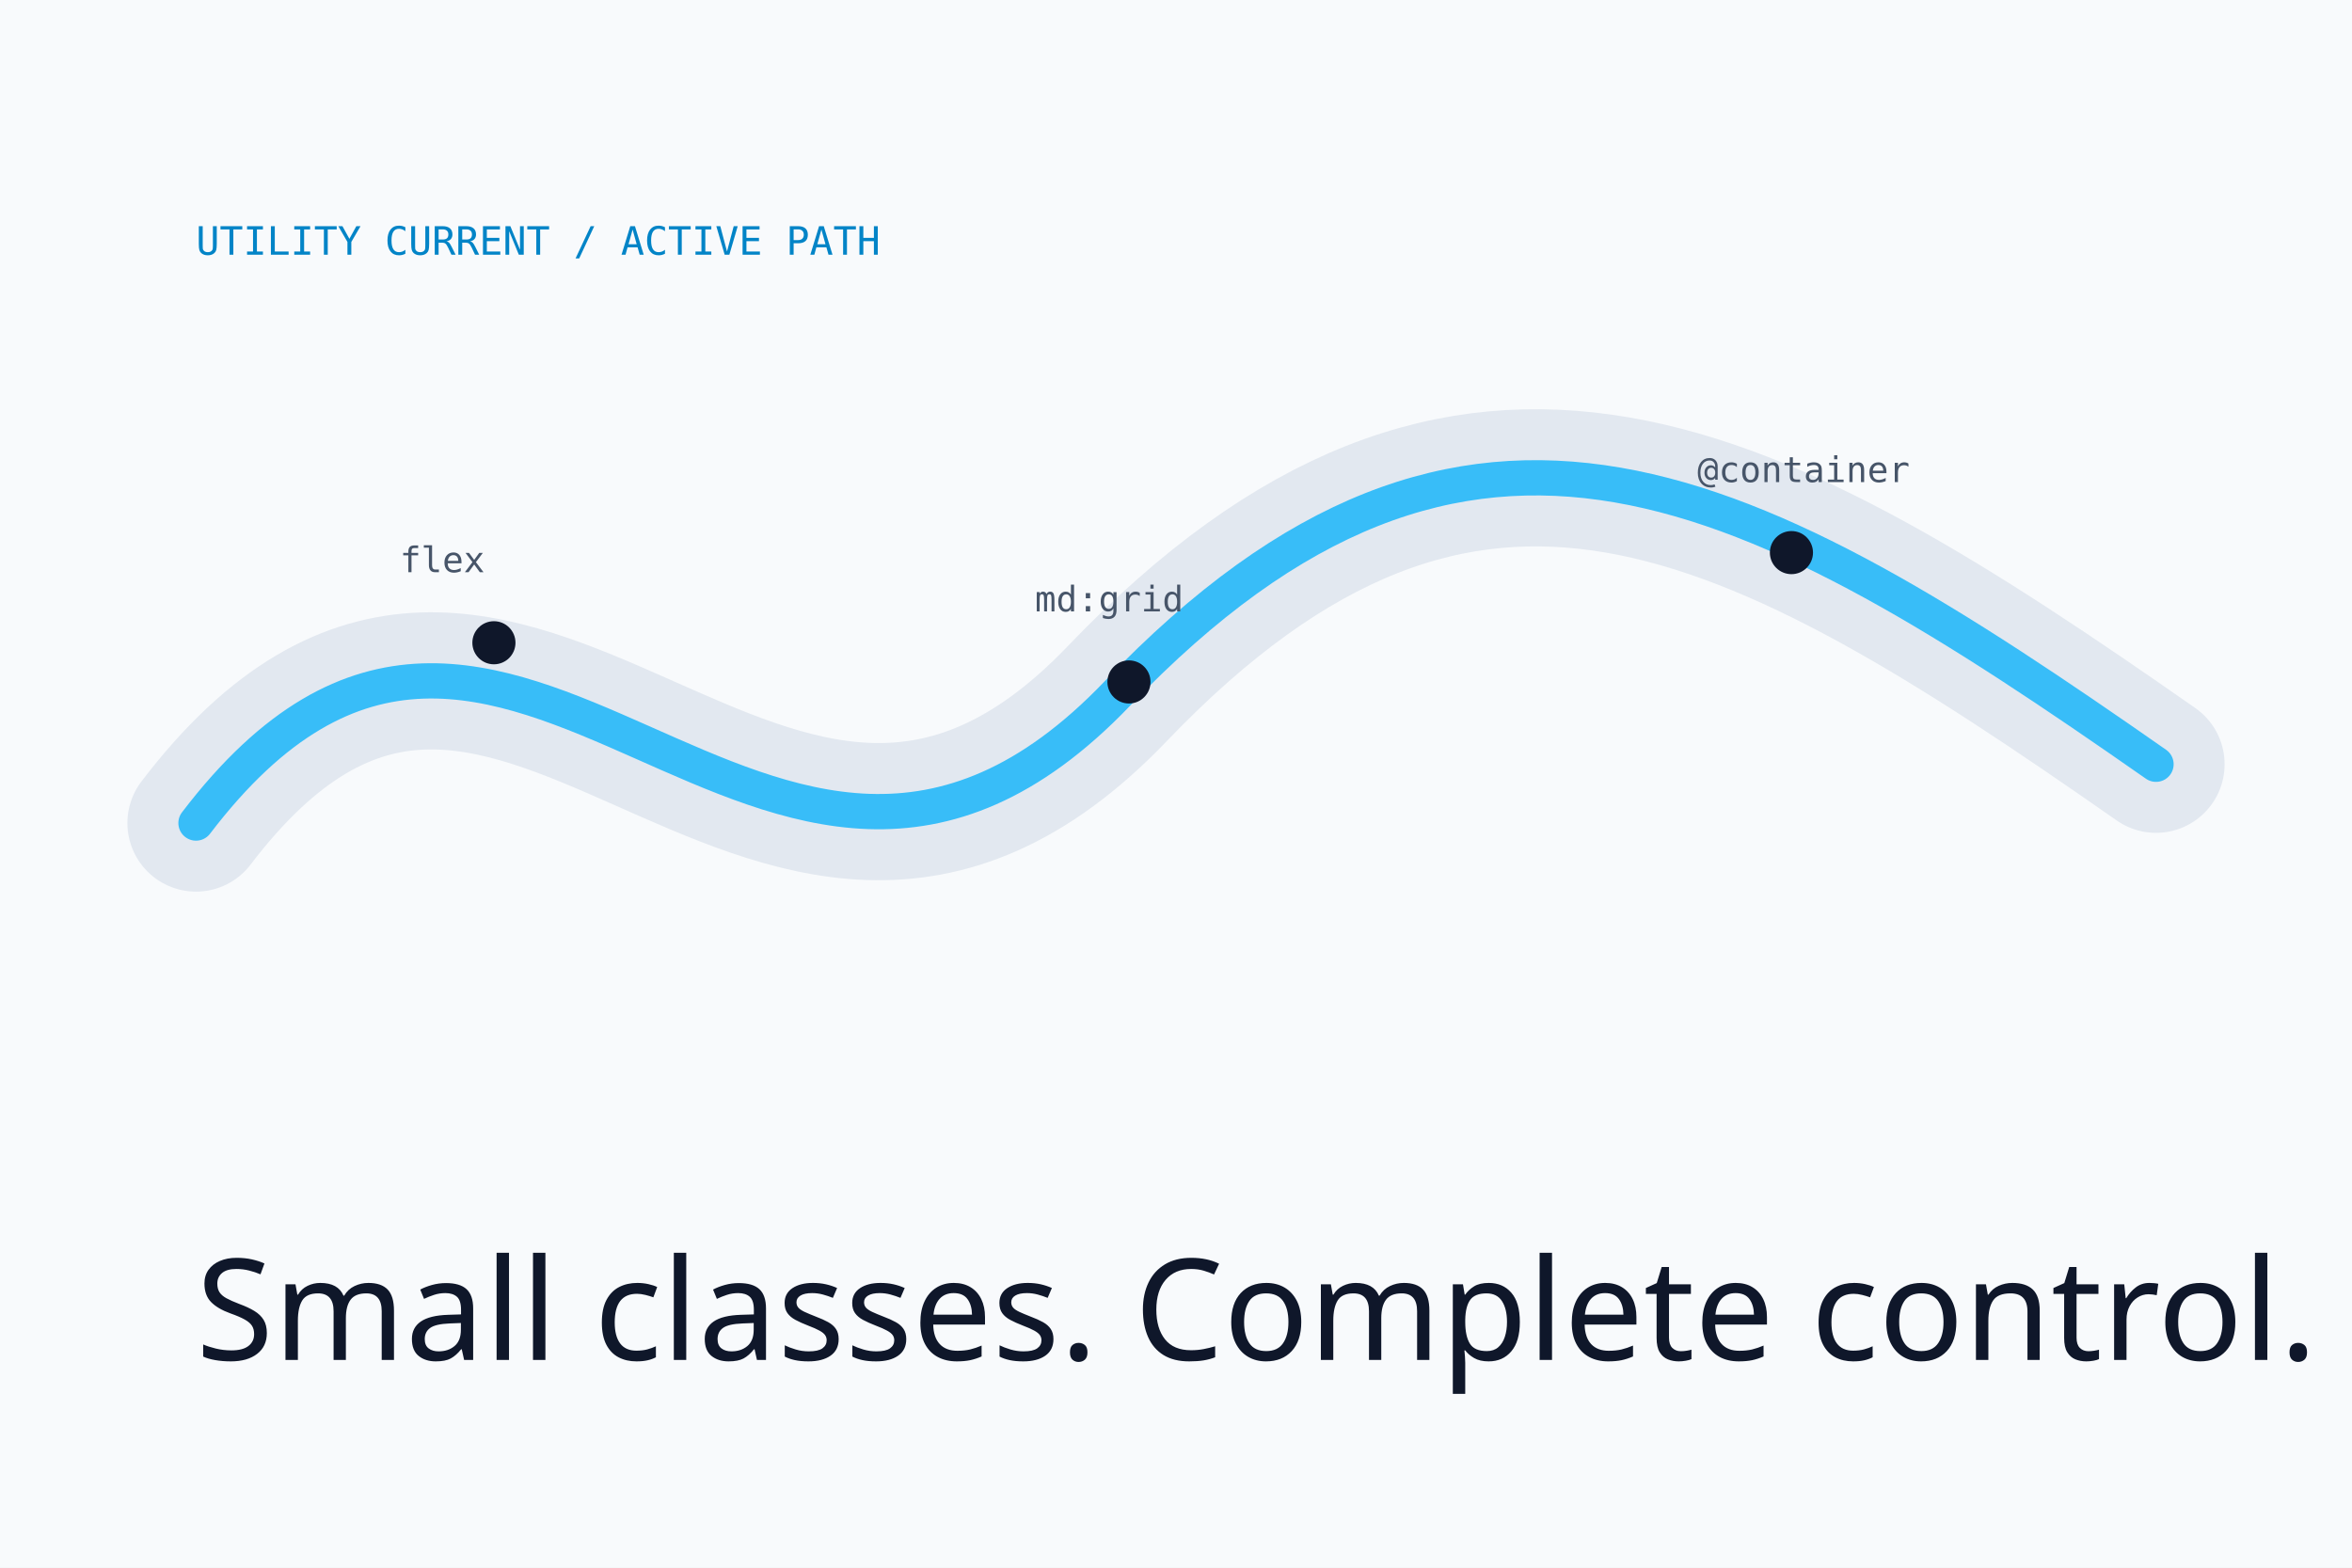
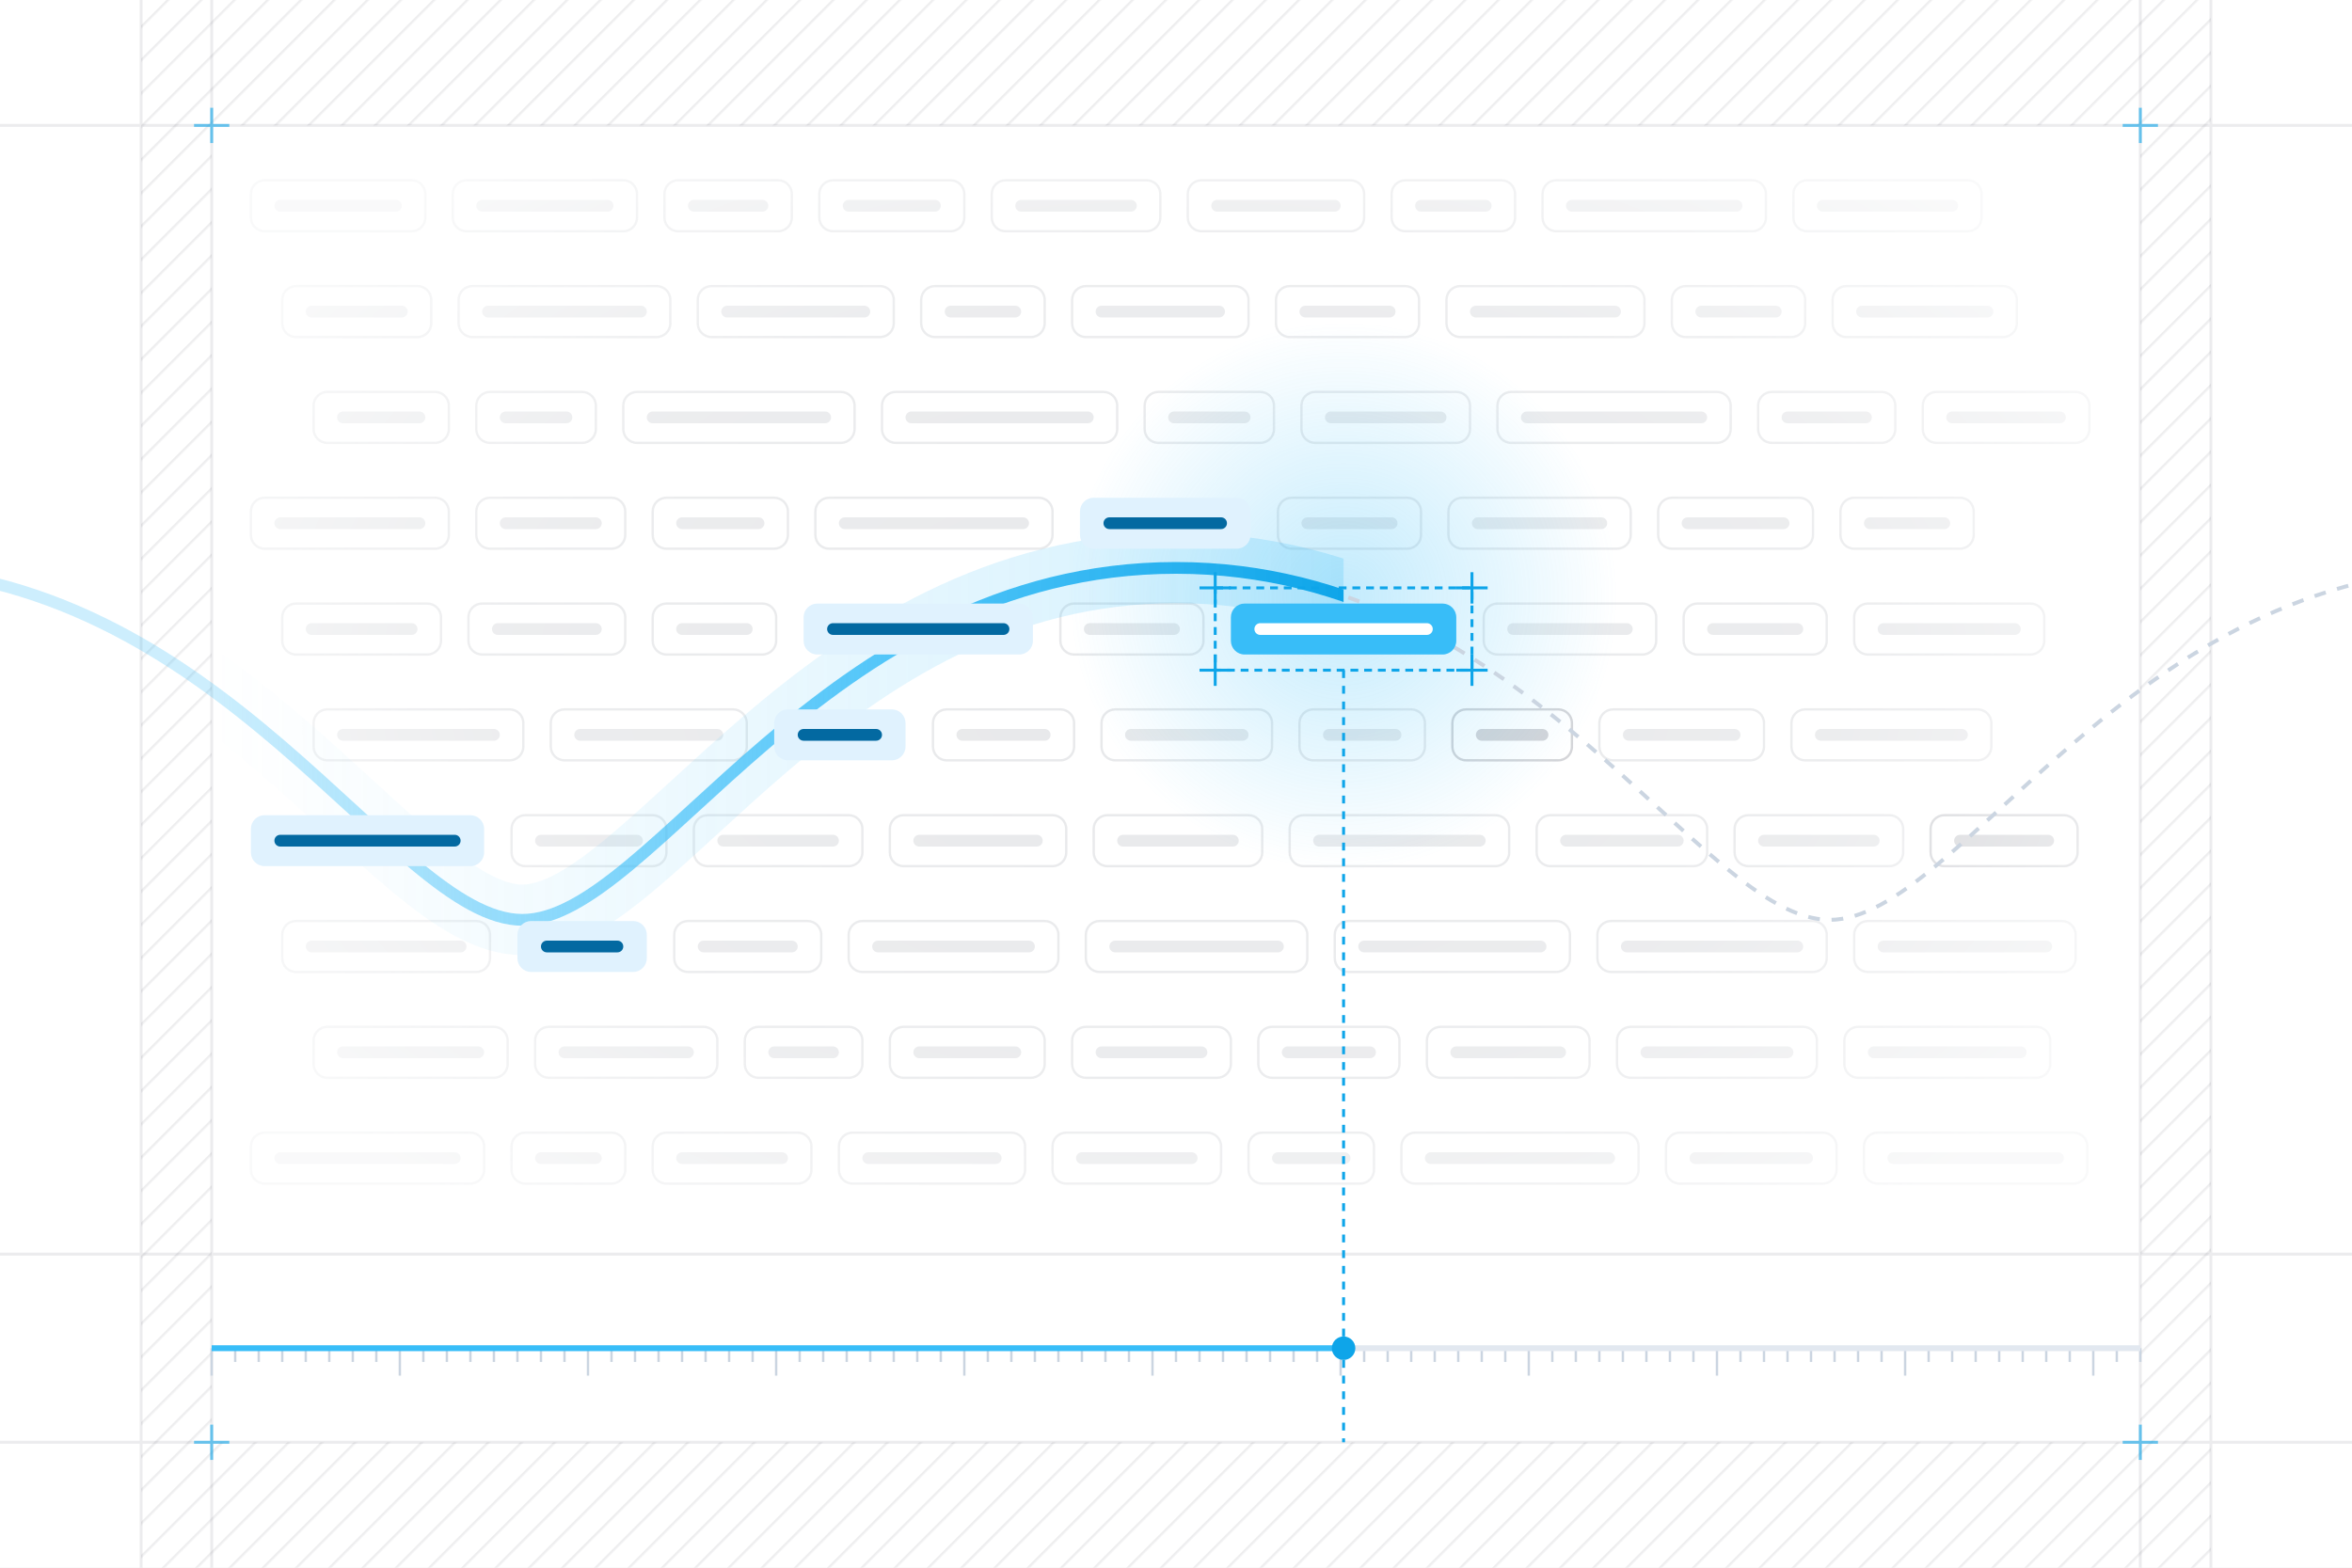
<svg xmlns="http://www.w3.org/2000/svg" viewBox="0 0 1200 800">
-   <rect width="1200" height="800" fill="#f8fafc" />
-   <g transform="translate(100 90)">
-     <text x="0" y="40" font-family="ui-monospace, monospace" font-size="20" fill="#0284c7">UTILITY CURRENT / ACTIVE PATH</text>
-     <path d="M0 330c160-210 290 122 470-66s324-108 530 36" fill="none" stroke="#e2e8f0" stroke-width="70" stroke-linecap="round" />
-     <path d="M0 330c160-210 290 122 470-66s324-108 530 36" fill="none" stroke="#38bdf8" stroke-width="18" stroke-linecap="round" />
-     <g fill="#0f172a">
-       <circle cx="152" cy="238" r="11" />
-       <circle cx="476" cy="258" r="11" />
-       <circle cx="814" cy="192" r="11" />
-     </g>
-     <g font-family="ui-monospace, monospace" font-size="18" fill="#475569">
-       <text x="104" y="202">flex</text>
-       <text x="428" y="222">md:grid</text>
-       <text x="766" y="156">@container</text>
-     </g>
-     <text x="0" y="604" font-family="ui-sans-serif, sans-serif" font-size="72" font-weight="500" fill="#0f172a">Small classes. Complete control.</text>
-   </g>
+   <defs>
+     <pattern id="ht" width="12" height="12" patternUnits="userSpaceOnUse" patternTransform="rotate(45)">
+       <rect width="1.2" height="12" fill="#0F172A" fill-opacity="0.07" />
+     </pattern>
+     <linearGradient id="act" x1="108" y1="0" x2="685.5" y2="0" gradientUnits="userSpaceOnUse">
+       <stop stop-color="#38BDF8" stop-opacity=".25" />
+       <stop offset=".6" stop-color="#38BDF8" stop-opacity=".85" />
+       <stop offset="1" stop-color="#0EA5E9" />
+     </linearGradient>
+     <linearGradient id="halo" x1="108" y1="0" x2="685.5" y2="0" gradientUnits="userSpaceOnUse">
+       <stop stop-color="#38BDF8" stop-opacity="0" />
+       <stop offset="1" stop-color="#38BDF8" stop-opacity=".22" />
+     </linearGradient>
+     <clipPath id="done">
+       <rect width="685.5" height="800" />
+     </clipPath>
+     <clipPath id="todo">
+       <rect x="685.5" width="514.5" height="800" />
+     </clipPath>
+     <radialGradient id="glow" cx="685.5" cy="304.1" r="140" gradientUnits="userSpaceOnUse">
+       <stop stop-color="#38BDF8" stop-opacity=".3" />
+       <stop offset="1" stop-color="#38BDF8" stop-opacity="0" />
+     </radialGradient>
+     <radialGradient id="vg" cx="600" cy="350" r="560" gradientUnits="userSpaceOnUse" gradientTransform="translate(600 350) scale(1 .62) translate(-600 -350)">
+       <stop stop-color="#fff" />
+       <stop offset=".6" stop-color="#fff" stop-opacity=".8" />
+       <stop offset="1" stop-color="#fff" stop-opacity=".25" />
+     </radialGradient>
+     <mask id="vm" maskUnits="userSpaceOnUse" x="0" y="0" width="1200" height="800">
+       <rect width="1200" height="800" fill="url(#vg)" />
+     </mask>
+   </defs>
+   <rect x="0" y="0" width="1200" height="800" fill="#FFFFFF" />
+   <g fill="url(#ht)">
+     <rect x="72" y="0" width="36" height="800" />
+     <rect x="1092" y="0" width="36" height="800" />
+     <rect x="108" y="0" width="984" height="64" />
+     <rect x="108" y="736" width="984" height="64" />
+   </g>
+   <path d="M0 64H1200M0 640H1200M0 736H1200M72 0V800M108 0V800M1092 0V800M1128 0V800" stroke="#0F172A" stroke-opacity=".08" stroke-width="1.5" />
+   <g mask="url(#vm)">
+     <rect x="128" y="92" width="89" height="26" rx="7" fill="#FFFFFF" stroke="#0F172A" stroke-opacity=".1" stroke-width="1.2" />
+     <rect x="140" y="102" width="65" height="6" rx="3" fill="#0F172A" fill-opacity="0.1" />
+     <rect x="231" y="92" width="94" height="26" rx="7" fill="#FFFFFF" stroke="#0F172A" stroke-opacity=".1" stroke-width="1.2" />
+     <rect x="243" y="102" width="70" height="6" rx="3" fill="#0F172A" fill-opacity="0.1" />
+     <rect x="339" y="92" width="65" height="26" rx="7" fill="#FFFFFF" stroke="#0F172A" stroke-opacity=".1" stroke-width="1.2" />
+     <rect x="351" y="102" width="41" height="6" rx="3" fill="#0F172A" fill-opacity="0.1" />
+     <rect x="418" y="92" width="74" height="26" rx="7" fill="#FFFFFF" stroke="#0F172A" stroke-opacity=".1" stroke-width="1.2" />
+     <rect x="430" y="102" width="50" height="6" rx="3" fill="#0F172A" fill-opacity="0.1" />
+     <rect x="506" y="92" width="86" height="26" rx="7" fill="#FFFFFF" stroke="#0F172A" stroke-opacity=".1" stroke-width="1.2" />
+     <rect x="518" y="102" width="62" height="6" rx="3" fill="#0F172A" fill-opacity="0.1" />
+     <rect x="606" y="92" width="90" height="26" rx="7" fill="#FFFFFF" stroke="#0F172A" stroke-opacity=".1" stroke-width="1.2" />
+     <rect x="618" y="102" width="66" height="6" rx="3" fill="#0F172A" fill-opacity="0.1" />
+     <rect x="710" y="92" width="63" height="26" rx="7" fill="#FFFFFF" stroke="#0F172A" stroke-opacity=".1" stroke-width="1.2" />
+     <rect x="722" y="102" width="39" height="6" rx="3" fill="#0F172A" fill-opacity="0.1" />
+     <rect x="787" y="92" width="114" height="26" rx="7" fill="#FFFFFF" stroke="#0F172A" stroke-opacity=".1" stroke-width="1.2" />
+     <rect x="799" y="102" width="90" height="6" rx="3" fill="#0F172A" fill-opacity="0.1" />
+     <rect x="915" y="92" width="96" height="26" rx="7" fill="#FFFFFF" stroke="#0F172A" stroke-opacity=".1" stroke-width="1.2" />
+     <rect x="927" y="102" width="72" height="6" rx="3" fill="#0F172A" fill-opacity="0.1" />
+     <rect x="144" y="146" width="76" height="26" rx="7" fill="#FFFFFF" stroke="#0F172A" stroke-opacity=".1" stroke-width="1.2" />
+     <rect x="156" y="156" width="52" height="6" rx="3" fill="#0F172A" fill-opacity="0.1" />
+     <rect x="234" y="146" width="108" height="26" rx="7" fill="#FFFFFF" stroke="#0F172A" stroke-opacity=".1" stroke-width="1.2" />
+     <rect x="246" y="156" width="84" height="6" rx="3" fill="#0F172A" fill-opacity="0.1" />
+     <rect x="356" y="146" width="100" height="26" rx="7" fill="#FFFFFF" stroke="#0F172A" stroke-opacity=".1" stroke-width="1.2" />
+     <rect x="368" y="156" width="76" height="6" rx="3" fill="#0F172A" fill-opacity="0.1" />
+     <rect x="470" y="146" width="63" height="26" rx="7" fill="#FFFFFF" stroke="#0F172A" stroke-opacity=".1" stroke-width="1.2" />
+     <rect x="482" y="156" width="39" height="6" rx="3" fill="#0F172A" fill-opacity="0.1" />
+     <rect x="547" y="146" width="90" height="26" rx="7" fill="#FFFFFF" stroke="#0F172A" stroke-opacity=".1" stroke-width="1.2" />
+     <rect x="559" y="156" width="66" height="6" rx="3" fill="#0F172A" fill-opacity="0.1" />
+     <rect x="651" y="146" width="73" height="26" rx="7" fill="#FFFFFF" stroke="#0F172A" stroke-opacity=".1" stroke-width="1.2" />
+     <rect x="663" y="156" width="49" height="6" rx="3" fill="#0F172A" fill-opacity="0.1" />
+     <rect x="738" y="146" width="101" height="26" rx="7" fill="#FFFFFF" stroke="#0F172A" stroke-opacity=".1" stroke-width="1.2" />
+     <rect x="750" y="156" width="77" height="6" rx="3" fill="#0F172A" fill-opacity="0.1" />
+     <rect x="853" y="146" width="68" height="26" rx="7" fill="#FFFFFF" stroke="#0F172A" stroke-opacity=".1" stroke-width="1.2" />
+     <rect x="865" y="156" width="44" height="6" rx="3" fill="#0F172A" fill-opacity="0.1" />
+     <rect x="935" y="146" width="94" height="26" rx="7" fill="#FFFFFF" stroke="#0F172A" stroke-opacity=".1" stroke-width="1.2" />
+     <rect x="947" y="156" width="70" height="6" rx="3" fill="#0F172A" fill-opacity="0.1" />
+     <rect x="160" y="200" width="69" height="26" rx="7" fill="#FFFFFF" stroke="#0F172A" stroke-opacity=".1" stroke-width="1.2" />
+     <rect x="172" y="210" width="45" height="6" rx="3" fill="#0F172A" fill-opacity="0.1" />
+     <rect x="243" y="200" width="61" height="26" rx="7" fill="#FFFFFF" stroke="#0F172A" stroke-opacity=".1" stroke-width="1.2" />
+     <rect x="255" y="210" width="37" height="6" rx="3" fill="#0F172A" fill-opacity="0.1" />
+     <rect x="318" y="200" width="118" height="26" rx="7" fill="#FFFFFF" stroke="#0F172A" stroke-opacity=".1" stroke-width="1.2" />
+     <rect x="330" y="210" width="94" height="6" rx="3" fill="#0F172A" fill-opacity="0.1" />
+     <rect x="450" y="200" width="120" height="26" rx="7" fill="#FFFFFF" stroke="#0F172A" stroke-opacity=".1" stroke-width="1.2" />
+     <rect x="462" y="210" width="96" height="6" rx="3" fill="#0F172A" fill-opacity="0.1" />
+     <rect x="584" y="200" width="66" height="26" rx="7" fill="#FFFFFF" stroke="#0F172A" stroke-opacity=".1" stroke-width="1.2" />
+     <rect x="596" y="210" width="42" height="6" rx="3" fill="#0F172A" fill-opacity="0.1" />
+     <rect x="664" y="200" width="86" height="26" rx="7" fill="#FFFFFF" stroke="#0F172A" stroke-opacity=".1" stroke-width="1.2" />
+     <rect x="676" y="210" width="62" height="6" rx="3" fill="#0F172A" fill-opacity="0.1" />
+     <rect x="764" y="200" width="119" height="26" rx="7" fill="#FFFFFF" stroke="#0F172A" stroke-opacity=".1" stroke-width="1.2" />
+     <rect x="776" y="210" width="95" height="6" rx="3" fill="#0F172A" fill-opacity="0.1" />
+     <rect x="897" y="200" width="70" height="26" rx="7" fill="#FFFFFF" stroke="#0F172A" stroke-opacity=".1" stroke-width="1.2" />
+     <rect x="909" y="210" width="46" height="6" rx="3" fill="#0F172A" fill-opacity="0.1" />
+     <rect x="981" y="200" width="85" height="26" rx="7" fill="#FFFFFF" stroke="#0F172A" stroke-opacity=".1" stroke-width="1.2" />
+     <rect x="993" y="210" width="61" height="6" rx="3" fill="#0F172A" fill-opacity="0.1" />
+     <rect x="128" y="254" width="101" height="26" rx="7" fill="#FFFFFF" stroke="#0F172A" stroke-opacity=".1" stroke-width="1.2" />
+     <rect x="140" y="264" width="77" height="6" rx="3" fill="#0F172A" fill-opacity="0.1" />
+     <rect x="243" y="254" width="76" height="26" rx="7" fill="#FFFFFF" stroke="#0F172A" stroke-opacity=".1" stroke-width="1.2" />
+     <rect x="255" y="264" width="52" height="6" rx="3" fill="#0F172A" fill-opacity="0.1" />
+     <rect x="333" y="254" width="69" height="26" rx="7" fill="#FFFFFF" stroke="#0F172A" stroke-opacity=".1" stroke-width="1.2" />
+     <rect x="345" y="264" width="45" height="6" rx="3" fill="#0F172A" fill-opacity="0.1" />
+     <rect x="416" y="254" width="121" height="26" rx="7" fill="#FFFFFF" stroke="#0F172A" stroke-opacity=".1" stroke-width="1.2" />
+     <rect x="428" y="264" width="97" height="6" rx="3" fill="#0F172A" fill-opacity="0.1" />
+     <rect x="652" y="254" width="73" height="26" rx="7" fill="#FFFFFF" stroke="#0F172A" stroke-opacity=".1" stroke-width="1.2" />
+     <rect x="664" y="264" width="49" height="6" rx="3" fill="#0F172A" fill-opacity="0.1" />
+     <rect x="739" y="254" width="93" height="26" rx="7" fill="#FFFFFF" stroke="#0F172A" stroke-opacity=".1" stroke-width="1.2" />
+     <rect x="751" y="264" width="69" height="6" rx="3" fill="#0F172A" fill-opacity="0.1" />
+     <rect x="846" y="254" width="79" height="26" rx="7" fill="#FFFFFF" stroke="#0F172A" stroke-opacity=".1" stroke-width="1.2" />
+     <rect x="858" y="264" width="55" height="6" rx="3" fill="#0F172A" fill-opacity="0.1" />
+     <rect x="939" y="254" width="68" height="26" rx="7" fill="#FFFFFF" stroke="#0F172A" stroke-opacity=".1" stroke-width="1.2" />
+     <rect x="951" y="264" width="44" height="6" rx="3" fill="#0F172A" fill-opacity="0.1" />
+     <rect x="144" y="308" width="81" height="26" rx="7" fill="#FFFFFF" stroke="#0F172A" stroke-opacity=".1" stroke-width="1.2" />
+     <rect x="156" y="318" width="57" height="6" rx="3" fill="#0F172A" fill-opacity="0.1" />
+     <rect x="239" y="308" width="80" height="26" rx="7" fill="#FFFFFF" stroke="#0F172A" stroke-opacity=".1" stroke-width="1.2" />
+     <rect x="251" y="318" width="56" height="6" rx="3" fill="#0F172A" fill-opacity="0.1" />
+     <rect x="333" y="308" width="63" height="26" rx="7" fill="#FFFFFF" stroke="#0F172A" stroke-opacity=".1" stroke-width="1.2" />
+     <rect x="345" y="318" width="39" height="6" rx="3" fill="#0F172A" fill-opacity="0.1" />
+     <rect x="541" y="308" width="73" height="26" rx="7" fill="#FFFFFF" stroke="#0F172A" stroke-opacity=".1" stroke-width="1.2" />
+     <rect x="553" y="318" width="49" height="6" rx="3" fill="#0F172A" fill-opacity="0.1" />
+     <rect x="757" y="308" width="88" height="26" rx="7" fill="#FFFFFF" stroke="#0F172A" stroke-opacity=".1" stroke-width="1.2" />
+     <rect x="769" y="318" width="64" height="6" rx="3" fill="#0F172A" fill-opacity="0.1" />
+     <rect x="859" y="308" width="73" height="26" rx="7" fill="#FFFFFF" stroke="#0F172A" stroke-opacity=".1" stroke-width="1.2" />
+     <rect x="871" y="318" width="49" height="6" rx="3" fill="#0F172A" fill-opacity="0.1" />
+     <rect x="946" y="308" width="97" height="26" rx="7" fill="#FFFFFF" stroke="#0F172A" stroke-opacity=".1" stroke-width="1.2" />
+     <rect x="958" y="318" width="73" height="6" rx="3" fill="#0F172A" fill-opacity="0.1" />
+     <rect x="160" y="362" width="107" height="26" rx="7" fill="#FFFFFF" stroke="#0F172A" stroke-opacity=".1" stroke-width="1.2" />
+     <rect x="172" y="372" width="83" height="6" rx="3" fill="#0F172A" fill-opacity="0.1" />
+     <rect x="281" y="362" width="100" height="26" rx="7" fill="#FFFFFF" stroke="#0F172A" stroke-opacity=".1" stroke-width="1.2" />
+     <rect x="293" y="372" width="76" height="6" rx="3" fill="#0F172A" fill-opacity="0.1" />
+     <rect x="476" y="362" width="72" height="26" rx="7" fill="#FFFFFF" stroke="#0F172A" stroke-opacity=".1" stroke-width="1.2" />
+     <rect x="488" y="372" width="48" height="6" rx="3" fill="#0F172A" fill-opacity="0.1" />
+     <rect x="562" y="362" width="87" height="26" rx="7" fill="#FFFFFF" stroke="#0F172A" stroke-opacity=".1" stroke-width="1.2" />
+     <rect x="574" y="372" width="63" height="6" rx="3" fill="#0F172A" fill-opacity="0.1" />
+     <rect x="663" y="362" width="64" height="26" rx="7" fill="#FFFFFF" stroke="#0F172A" stroke-opacity=".1" stroke-width="1.2" />
+     <rect x="675" y="372" width="40" height="6" rx="3" fill="#0F172A" fill-opacity="0.1" />
+     <rect x="741" y="362" width="61" height="26" rx="7" fill="#FFFFFF" stroke="#0F172A" stroke-opacity=".2" stroke-width="1.2" />
+     <rect x="753" y="372" width="37" height="6" rx="3" fill="#0F172A" fill-opacity="0.2" />
+     <rect x="816" y="362" width="84" height="26" rx="7" fill="#FFFFFF" stroke="#0F172A" stroke-opacity=".1" stroke-width="1.2" />
+     <rect x="828" y="372" width="60" height="6" rx="3" fill="#0F172A" fill-opacity="0.1" />
+     <rect x="914" y="362" width="102" height="26" rx="7" fill="#FFFFFF" stroke="#0F172A" stroke-opacity=".1" stroke-width="1.2" />
+     <rect x="926" y="372" width="78" height="6" rx="3" fill="#0F172A" fill-opacity="0.1" />
+     <rect x="261" y="416" width="79" height="26" rx="7" fill="#FFFFFF" stroke="#0F172A" stroke-opacity=".1" stroke-width="1.2" />
+     <rect x="273" y="426" width="55" height="6" rx="3" fill="#0F172A" fill-opacity="0.1" />
+     <rect x="354" y="416" width="86" height="26" rx="7" fill="#FFFFFF" stroke="#0F172A" stroke-opacity=".1" stroke-width="1.2" />
+     <rect x="366" y="426" width="62" height="6" rx="3" fill="#0F172A" fill-opacity="0.1" />
+     <rect x="454" y="416" width="90" height="26" rx="7" fill="#FFFFFF" stroke="#0F172A" stroke-opacity=".1" stroke-width="1.2" />
+     <rect x="466" y="426" width="66" height="6" rx="3" fill="#0F172A" fill-opacity="0.1" />
+     <rect x="558" y="416" width="86" height="26" rx="7" fill="#FFFFFF" stroke="#0F172A" stroke-opacity=".1" stroke-width="1.2" />
+     <rect x="570" y="426" width="62" height="6" rx="3" fill="#0F172A" fill-opacity="0.1" />
+     <rect x="658" y="416" width="112" height="26" rx="7" fill="#FFFFFF" stroke="#0F172A" stroke-opacity=".1" stroke-width="1.2" />
+     <rect x="670" y="426" width="88" height="6" rx="3" fill="#0F172A" fill-opacity="0.1" />
+     <rect x="784" y="416" width="87" height="26" rx="7" fill="#FFFFFF" stroke="#0F172A" stroke-opacity=".1" stroke-width="1.2" />
+     <rect x="796" y="426" width="63" height="6" rx="3" fill="#0F172A" fill-opacity="0.1" />
+     <rect x="885" y="416" width="86" height="26" rx="7" fill="#FFFFFF" stroke="#0F172A" stroke-opacity=".1" stroke-width="1.2" />
+     <rect x="897" y="426" width="62" height="6" rx="3" fill="#0F172A" fill-opacity="0.1" />
+     <rect x="985" y="416" width="75" height="26" rx="7" fill="#FFFFFF" stroke="#0F172A" stroke-opacity=".2" stroke-width="1.2" />
+     <rect x="997" y="426" width="51" height="6" rx="3" fill="#0F172A" fill-opacity="0.2" />
+     <rect x="144" y="470" width="106" height="26" rx="7" fill="#FFFFFF" stroke="#0F172A" stroke-opacity=".1" stroke-width="1.2" />
+     <rect x="156" y="480" width="82" height="6" rx="3" fill="#0F172A" fill-opacity="0.1" />
+     <rect x="344" y="470" width="75" height="26" rx="7" fill="#FFFFFF" stroke="#0F172A" stroke-opacity=".1" stroke-width="1.2" />
+     <rect x="356" y="480" width="51" height="6" rx="3" fill="#0F172A" fill-opacity="0.1" />
+     <rect x="433" y="470" width="107" height="26" rx="7" fill="#FFFFFF" stroke="#0F172A" stroke-opacity=".1" stroke-width="1.2" />
+     <rect x="445" y="480" width="83" height="6" rx="3" fill="#0F172A" fill-opacity="0.1" />
+     <rect x="554" y="470" width="113" height="26" rx="7" fill="#FFFFFF" stroke="#0F172A" stroke-opacity=".1" stroke-width="1.2" />
+     <rect x="566" y="480" width="89" height="6" rx="3" fill="#0F172A" fill-opacity="0.1" />
+     <rect x="681" y="470" width="120" height="26" rx="7" fill="#FFFFFF" stroke="#0F172A" stroke-opacity=".1" stroke-width="1.2" />
+     <rect x="693" y="480" width="96" height="6" rx="3" fill="#0F172A" fill-opacity="0.1" />
+     <rect x="815" y="470" width="117" height="26" rx="7" fill="#FFFFFF" stroke="#0F172A" stroke-opacity=".1" stroke-width="1.2" />
+     <rect x="827" y="480" width="93" height="6" rx="3" fill="#0F172A" fill-opacity="0.1" />
+     <rect x="946" y="470" width="113" height="26" rx="7" fill="#FFFFFF" stroke="#0F172A" stroke-opacity=".1" stroke-width="1.2" />
+     <rect x="958" y="480" width="89" height="6" rx="3" fill="#0F172A" fill-opacity="0.1" />
+     <rect x="160" y="524" width="99" height="26" rx="7" fill="#FFFFFF" stroke="#0F172A" stroke-opacity=".1" stroke-width="1.2" />
+     <rect x="172" y="534" width="75" height="6" rx="3" fill="#0F172A" fill-opacity="0.1" />
+     <rect x="273" y="524" width="93" height="26" rx="7" fill="#FFFFFF" stroke="#0F172A" stroke-opacity=".1" stroke-width="1.2" />
+     <rect x="285" y="534" width="69" height="6" rx="3" fill="#0F172A" fill-opacity="0.1" />
+     <rect x="380" y="524" width="60" height="26" rx="7" fill="#FFFFFF" stroke="#0F172A" stroke-opacity=".1" stroke-width="1.2" />
+     <rect x="392" y="534" width="36" height="6" rx="3" fill="#0F172A" fill-opacity="0.1" />
+     <rect x="454" y="524" width="79" height="26" rx="7" fill="#FFFFFF" stroke="#0F172A" stroke-opacity=".1" stroke-width="1.2" />
+     <rect x="466" y="534" width="55" height="6" rx="3" fill="#0F172A" fill-opacity="0.1" />
+     <rect x="547" y="524" width="81" height="26" rx="7" fill="#FFFFFF" stroke="#0F172A" stroke-opacity=".1" stroke-width="1.2" />
+     <rect x="559" y="534" width="57" height="6" rx="3" fill="#0F172A" fill-opacity="0.1" />
+     <rect x="642" y="524" width="72" height="26" rx="7" fill="#FFFFFF" stroke="#0F172A" stroke-opacity=".1" stroke-width="1.2" />
+     <rect x="654" y="534" width="48" height="6" rx="3" fill="#0F172A" fill-opacity="0.1" />
+     <rect x="728" y="524" width="83" height="26" rx="7" fill="#FFFFFF" stroke="#0F172A" stroke-opacity=".1" stroke-width="1.2" />
+     <rect x="740" y="534" width="59" height="6" rx="3" fill="#0F172A" fill-opacity="0.1" />
+     <rect x="825" y="524" width="102" height="26" rx="7" fill="#FFFFFF" stroke="#0F172A" stroke-opacity=".1" stroke-width="1.2" />
+     <rect x="837" y="534" width="78" height="6" rx="3" fill="#0F172A" fill-opacity="0.1" />
+     <rect x="941" y="524" width="105" height="26" rx="7" fill="#FFFFFF" stroke="#0F172A" stroke-opacity=".1" stroke-width="1.2" />
+     <rect x="953" y="534" width="81" height="6" rx="3" fill="#0F172A" fill-opacity="0.1" />
+     <rect x="128" y="578" width="119" height="26" rx="7" fill="#FFFFFF" stroke="#0F172A" stroke-opacity=".1" stroke-width="1.2" />
+     <rect x="140" y="588" width="95" height="6" rx="3" fill="#0F172A" fill-opacity="0.1" />
+     <rect x="261" y="578" width="58" height="26" rx="7" fill="#FFFFFF" stroke="#0F172A" stroke-opacity=".1" stroke-width="1.2" />
+     <rect x="273" y="588" width="34" height="6" rx="3" fill="#0F172A" fill-opacity="0.1" />
+     <rect x="333" y="578" width="81" height="26" rx="7" fill="#FFFFFF" stroke="#0F172A" stroke-opacity=".1" stroke-width="1.2" />
+     <rect x="345" y="588" width="57" height="6" rx="3" fill="#0F172A" fill-opacity="0.1" />
+     <rect x="428" y="578" width="95" height="26" rx="7" fill="#FFFFFF" stroke="#0F172A" stroke-opacity=".1" stroke-width="1.2" />
+     <rect x="440" y="588" width="71" height="6" rx="3" fill="#0F172A" fill-opacity="0.1" />
+     <rect x="537" y="578" width="86" height="26" rx="7" fill="#FFFFFF" stroke="#0F172A" stroke-opacity=".1" stroke-width="1.2" />
+     <rect x="549" y="588" width="62" height="6" rx="3" fill="#0F172A" fill-opacity="0.1" />
+     <rect x="637" y="578" width="64" height="26" rx="7" fill="#FFFFFF" stroke="#0F172A" stroke-opacity=".1" stroke-width="1.2" />
+     <rect x="649" y="588" width="40" height="6" rx="3" fill="#0F172A" fill-opacity="0.1" />
+     <rect x="715" y="578" width="121" height="26" rx="7" fill="#FFFFFF" stroke="#0F172A" stroke-opacity=".1" stroke-width="1.2" />
+     <rect x="727" y="588" width="97" height="6" rx="3" fill="#0F172A" fill-opacity="0.1" />
+     <rect x="850" y="578" width="87" height="26" rx="7" fill="#FFFFFF" stroke="#0F172A" stroke-opacity=".1" stroke-width="1.2" />
+     <rect x="862" y="588" width="63" height="6" rx="3" fill="#0F172A" fill-opacity="0.1" />
+     <rect x="951" y="578" width="114" height="26" rx="7" fill="#FFFFFF" stroke="#0F172A" stroke-opacity=".1" stroke-width="1.2" />
+     <rect x="963" y="588" width="90" height="6" rx="3" fill="#0F172A" fill-opacity="0.1" />
+   </g>
+   <circle cx="685.5" cy="304.1" r="140" fill="url(#glow)" />
+   <g clip-path="url(#done)" fill="none" stroke-linecap="round">
+     <path d="M-733.8 289.8C-553.3 289.8 -466.8 469.4 -400.3 469.4C-333.8 469.4 -247.4 289.8 -66.9 289.8C113.6 289.8 200 469.4 266.5 469.4C333 469.4 419.5 289.8 600 289.8C780.5 289.8 867 469.4 933.5 469.4C1000 469.4 1086.4 289.8 1266.9 289.8C1447.4 289.8 1533.9 469.4 1600.4 469.4C1666.9 469.4 1753.3 289.8 1933.8 289.8C2114.3 289.8 2200.8 469.4 2267.3 469.4C2333.8 469.4 2420.2 289.8 2600.7 289.8" stroke="url(#halo)" stroke-width="36" />
+     <path d="M-733.8 289.8C-553.3 289.8 -466.8 469.4 -400.3 469.4C-333.8 469.4 -247.4 289.8 -66.9 289.8C113.6 289.8 200 469.4 266.5 469.4C333 469.4 419.5 289.8 600 289.8C780.5 289.8 867 469.4 933.5 469.4C1000 469.4 1086.4 289.8 1266.9 289.8C1447.4 289.8 1533.9 469.4 1600.4 469.4C1666.9 469.4 1753.3 289.8 1933.8 289.8C2114.3 289.8 2200.8 469.4 2267.3 469.4C2333.8 469.4 2420.2 289.8 2600.7 289.8" stroke="url(#act)" stroke-width="6" />
+   </g>
+   <g clip-path="url(#todo)" fill="none">
+     <path d="M-733.8 289.8C-553.3 289.8 -466.8 469.4 -400.3 469.4C-333.8 469.4 -247.4 289.8 -66.9 289.8C113.6 289.8 200 469.4 266.5 469.4C333 469.4 419.5 289.8 600 289.8C780.5 289.8 867 469.4 933.5 469.4C1000 469.4 1086.4 289.8 1266.9 289.8C1447.4 289.8 1533.9 469.4 1600.4 469.4C1666.9 469.4 1753.3 289.8 1933.8 289.8C2114.3 289.8 2200.8 469.4 2267.3 469.4C2333.8 469.4 2420.2 289.8 2600.7 289.8" stroke="#CBD5E1" stroke-width="2" stroke-dasharray="6 6" />
+   </g>
+   <rect x="551" y="254" width="87" height="26" rx="7" fill="#E0F2FE" />
+   <rect x="563" y="264" width="63" height="6" rx="3" fill="#0369A1" />
+   <rect x="410" y="308" width="117" height="26" rx="7" fill="#E0F2FE" />
+   <rect x="422" y="318" width="93" height="6" rx="3" fill="#0369A1" />
+   <rect x="395" y="362" width="67" height="26" rx="7" fill="#E0F2FE" />
+   <rect x="407" y="372" width="43" height="6" rx="3" fill="#0369A1" />
+   <rect x="128" y="416" width="119" height="26" rx="7" fill="#E0F2FE" />
+   <rect x="140" y="426" width="95" height="6" rx="3" fill="#0369A1" />
+   <rect x="264" y="470" width="66" height="26" rx="7" fill="#E0F2FE" />
+   <rect x="276" y="480" width="42" height="6" rx="3" fill="#0369A1" />
+   <rect x="628" y="308" width="115" height="26" rx="7" fill="#38BDF8" />
+   <rect x="640" y="318" width="91" height="6" rx="3" fill="#FFFFFF" />
+   <rect x="620" y="300" width="131" height="42" fill="none" stroke="#0EA5E9" stroke-opacity="1" stroke-width="1.5" stroke-dasharray="4 3" />
+   <path d="M612 300H628M620 292V308M743 300H759M751 292V308M612 342H628M620 334V350M743 342H759M751 334V350" stroke="#0EA5E9" stroke-width="1.5" fill="none" />
+   <path d="M685.5 342V736" stroke="#0EA5E9" stroke-width="1.5" stroke-dasharray="4 4" />
+   <path d="M108 688v14M120 688v7M132 688v7M144 688v7M156 688v7M168 688v7M180 688v7M192 688v7M204 688v14M216 688v7M228 688v7M240 688v7M252 688v7M264 688v7M276 688v7M288 688v7M300 688v14M312 688v7M324 688v7M336 688v7M348 688v7M360 688v7M372 688v7M384 688v7M396 688v14M408 688v7M420 688v7M432 688v7M444 688v7M456 688v7M468 688v7M480 688v7M492 688v14M504 688v7M516 688v7M528 688v7M540 688v7M552 688v7M564 688v7M576 688v7M588 688v14M600 688v7M612 688v7M624 688v7M636 688v7M648 688v7M660 688v7M672 688v7M684 688v14M696 688v7M708 688v7M720 688v7M732 688v7M744 688v7M756 688v7M768 688v7M780 688v14M792 688v7M804 688v7M816 688v7M828 688v7M840 688v7M852 688v7M864 688v7M876 688v14M888 688v7M900 688v7M912 688v7M924 688v7M936 688v7M948 688v7M960 688v7M972 688v14M984 688v7M996 688v7M1008 688v7M1020 688v7M1032 688v7M1044 688v7M1056 688v7M1068 688v14M1080 688v7M1092 688v7" stroke="#CBD5E1" stroke-width="1.2" />
+   <path d="M108 688H685.5" stroke="#38BDF8" stroke-width="3" />
+   <path d="M685.5 688H1092" stroke="#E2E8F0" stroke-width="3" />
+   <circle cx="685.5" cy="688" r="6" fill="#0EA5E9" />
+   <path d="M99 64H117M108 55V73M1083 64H1101M1092 55V73M99 736H117M108 727V745M1083 736H1101M1092 727V745" stroke="#0EA5E9" stroke-opacity=".6" stroke-width="1.5" fill="none" />
</svg>
